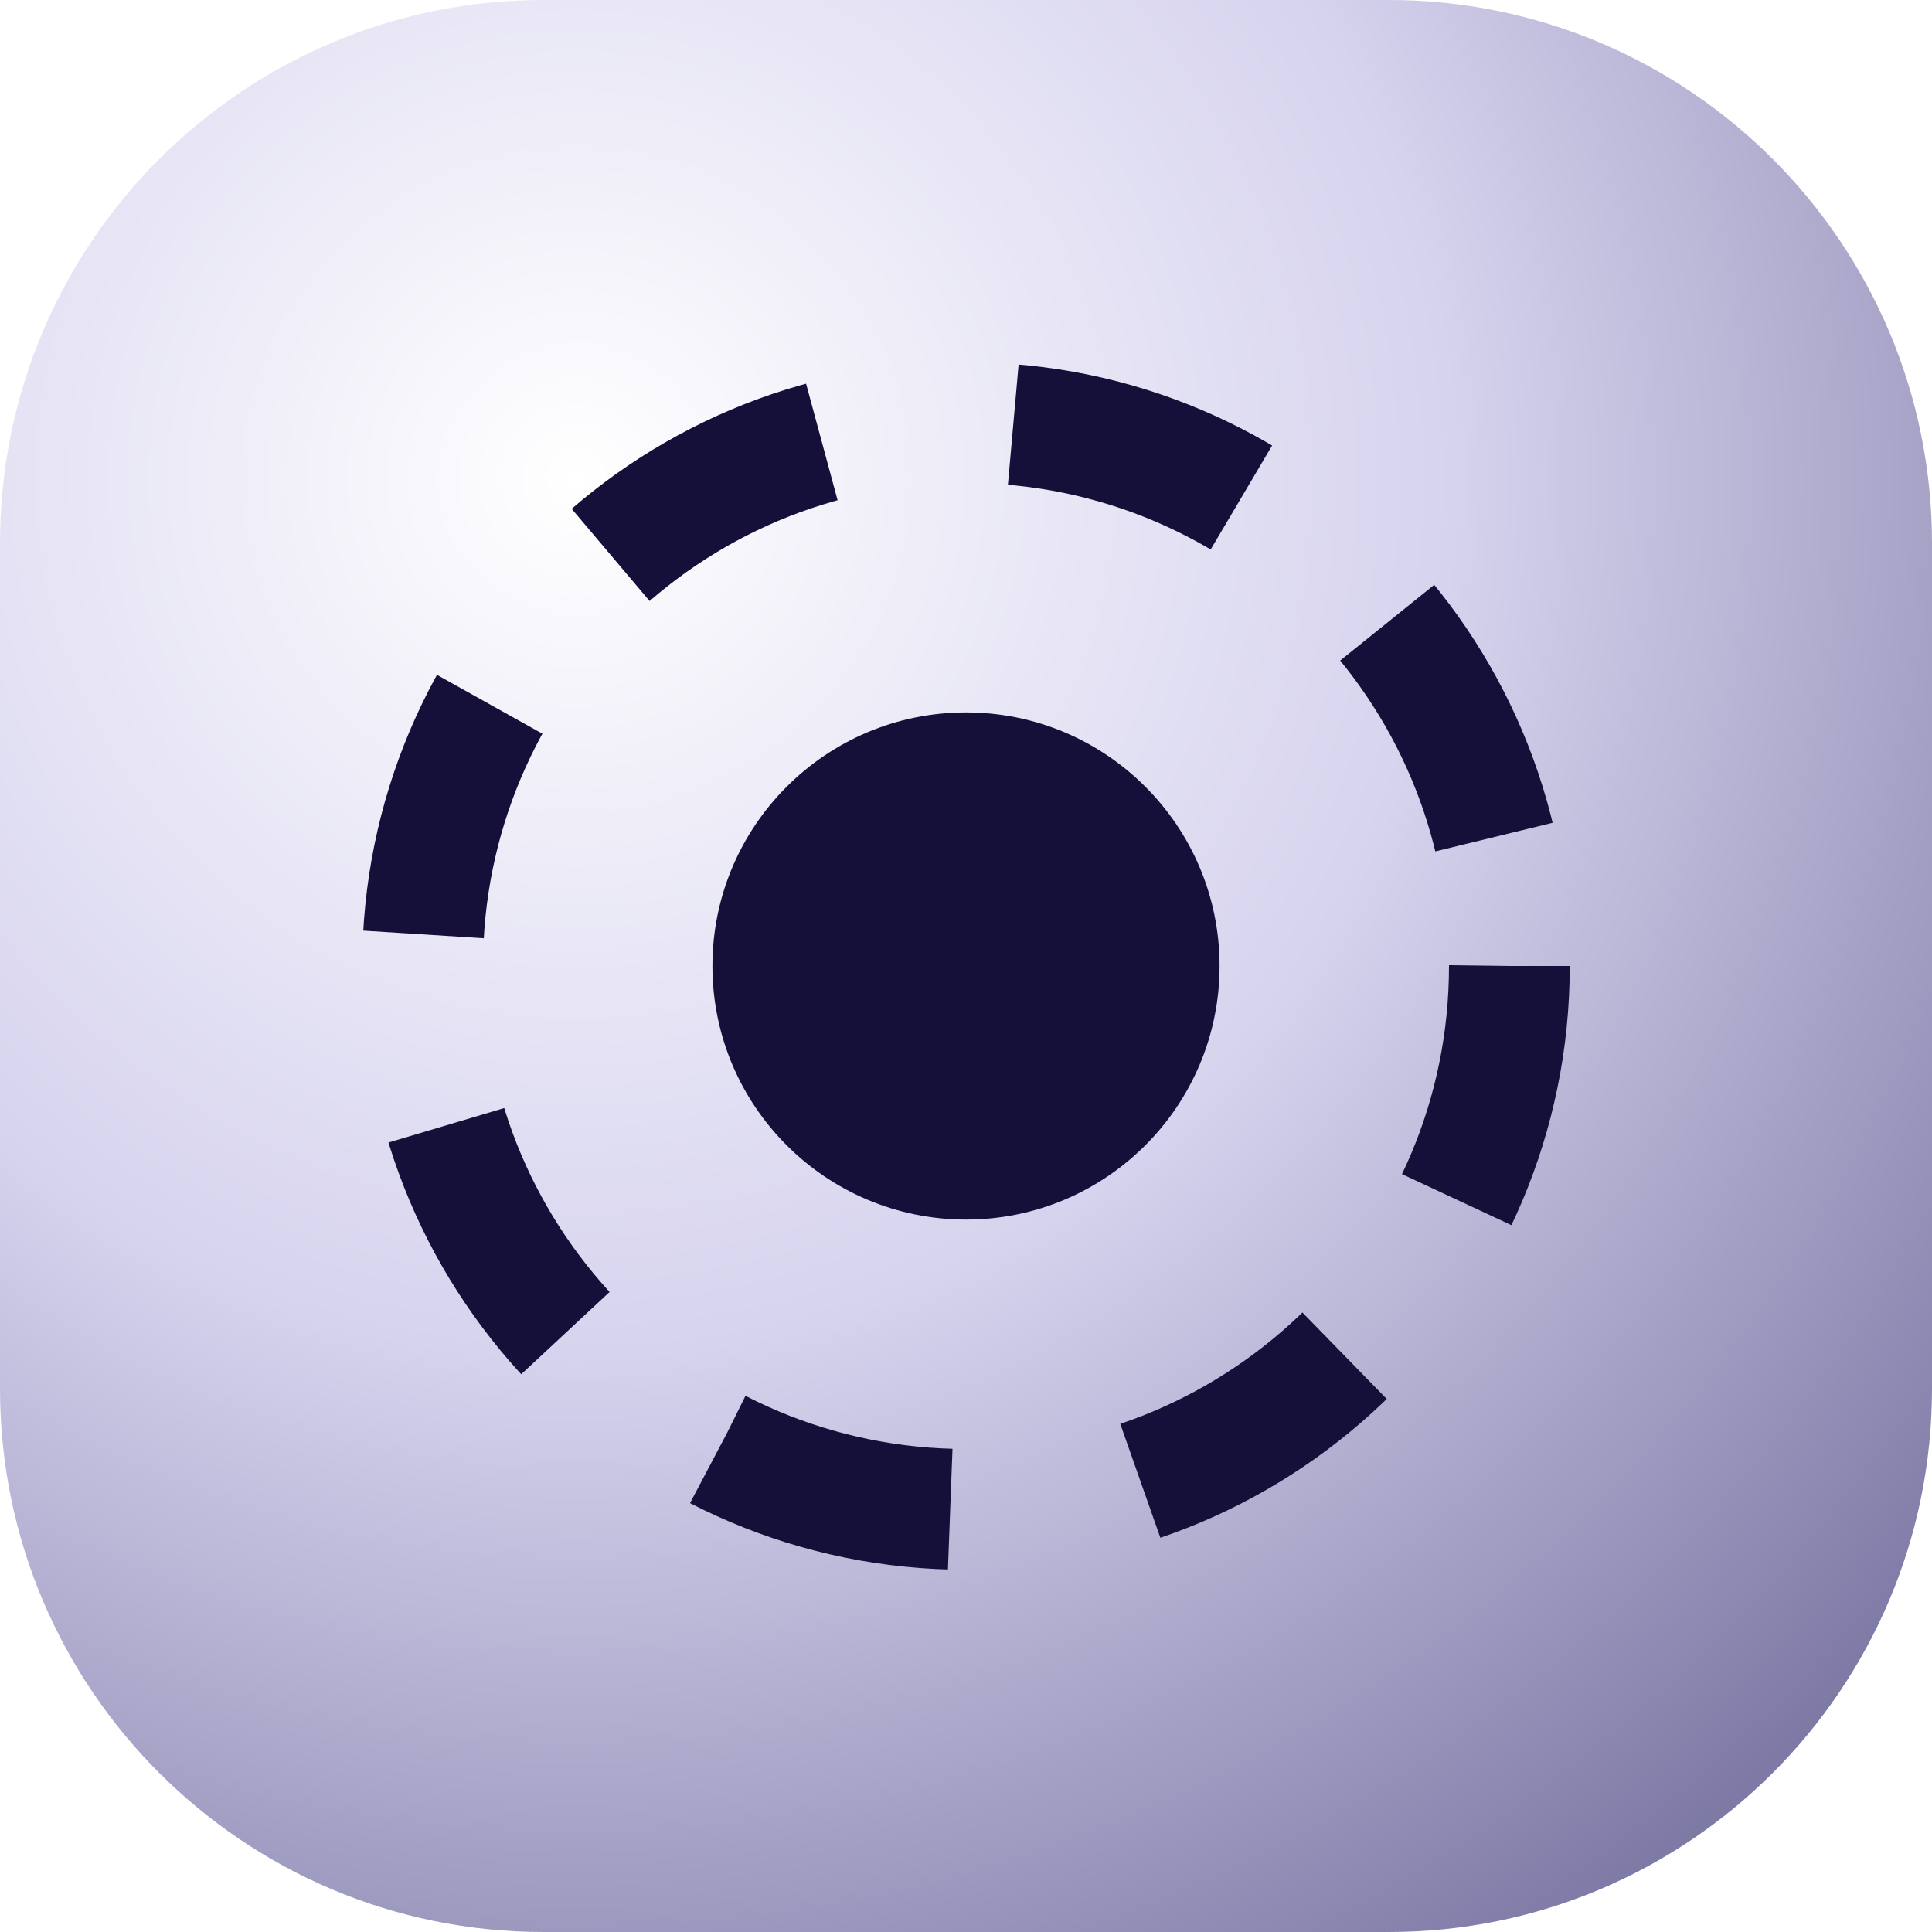
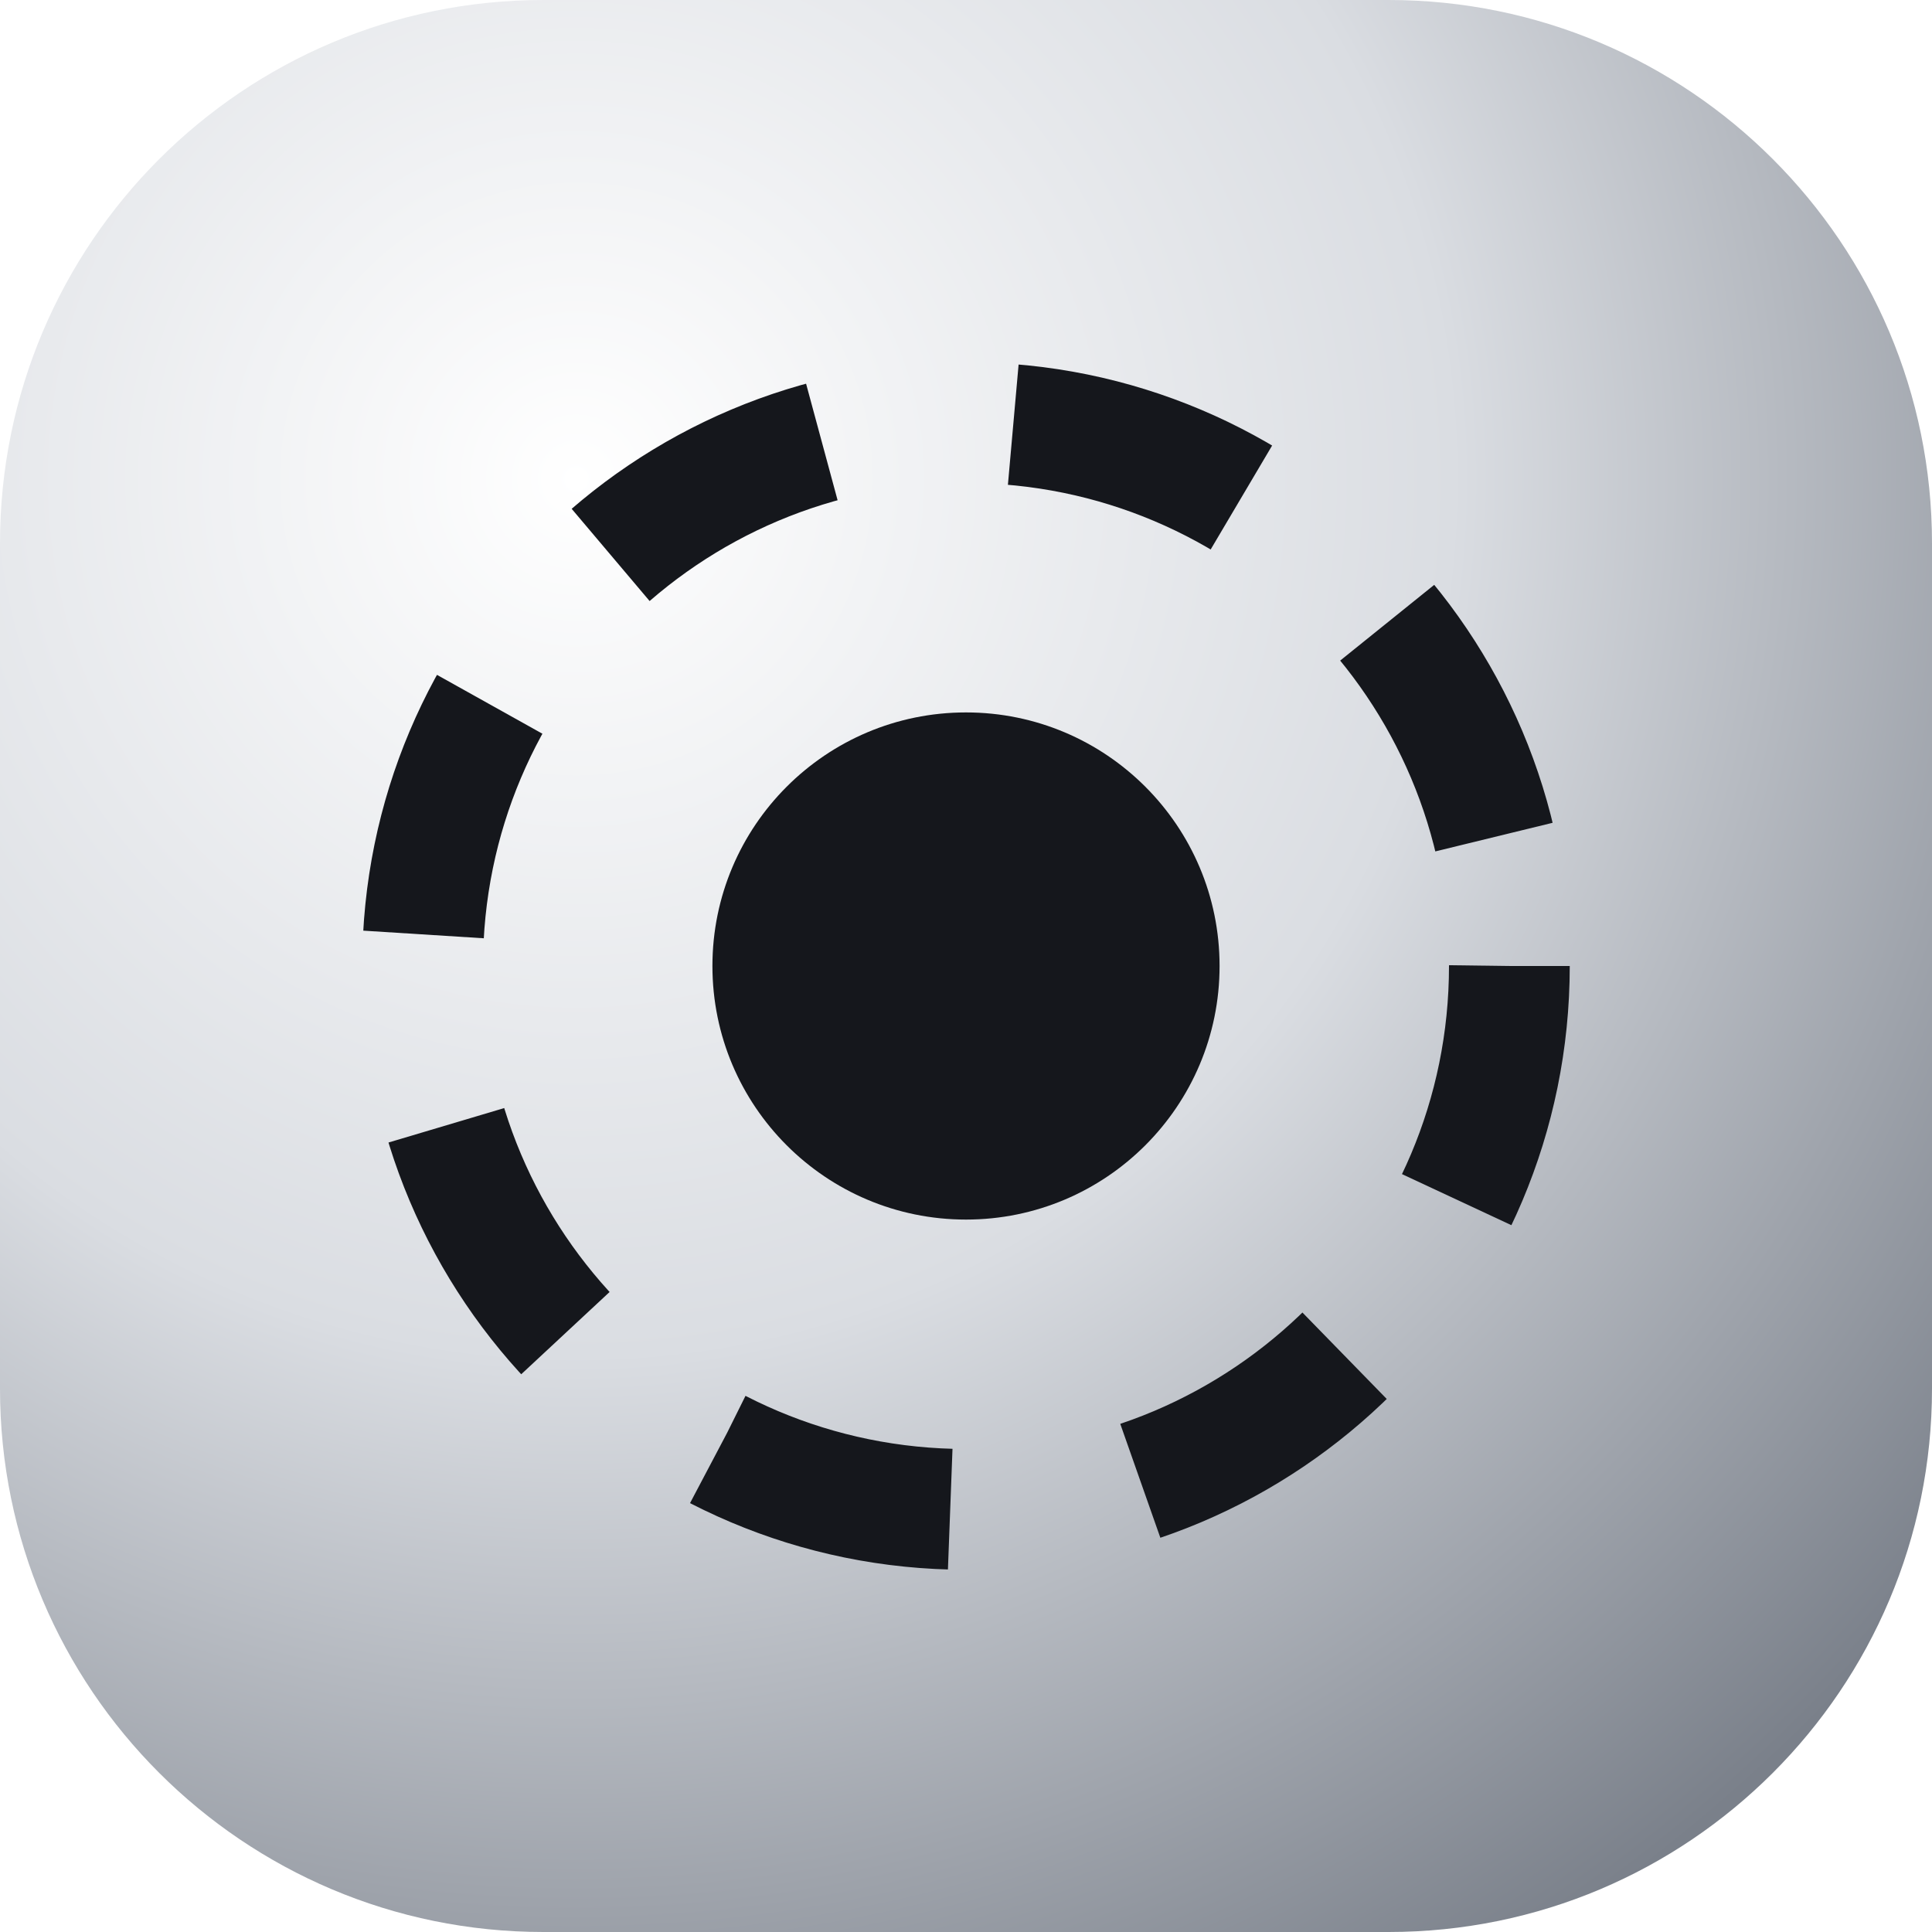
<svg xmlns="http://www.w3.org/2000/svg" viewBox="0 0 32 32">
  <defs>
    <radialGradient id="g" cx="30%" cy="25%" r="90%">
      <stop offset="0" stop-color="#FFFFFF" />
-       <stop offset=".5" stop-color="#D6D3EE" />
-       <stop offset="1" stop-color="#7E7AA6" />
+       <stop offset=".5" stop-color="#DADDE2" />
+       <stop offset="1" stop-color="#7A808A" />
    </radialGradient>
  </defs>
  <rect width="32" height="32" rx="9" fill="url(#g)" />
-   <circle cx="16" cy="16" r="4.2" fill="#15103A" />
-   <circle cx="16" cy="16" r="9" fill="none" stroke="#15103A" stroke-width="2" stroke-dasharray="4 3.2" />
+   <circle cx="16" cy="16" r="4.2" fill="#15171C" />
+   <circle cx="16" cy="16" r="9" fill="none" stroke="#15171C" stroke-width="2" stroke-dasharray="4 3.2" />
</svg>
